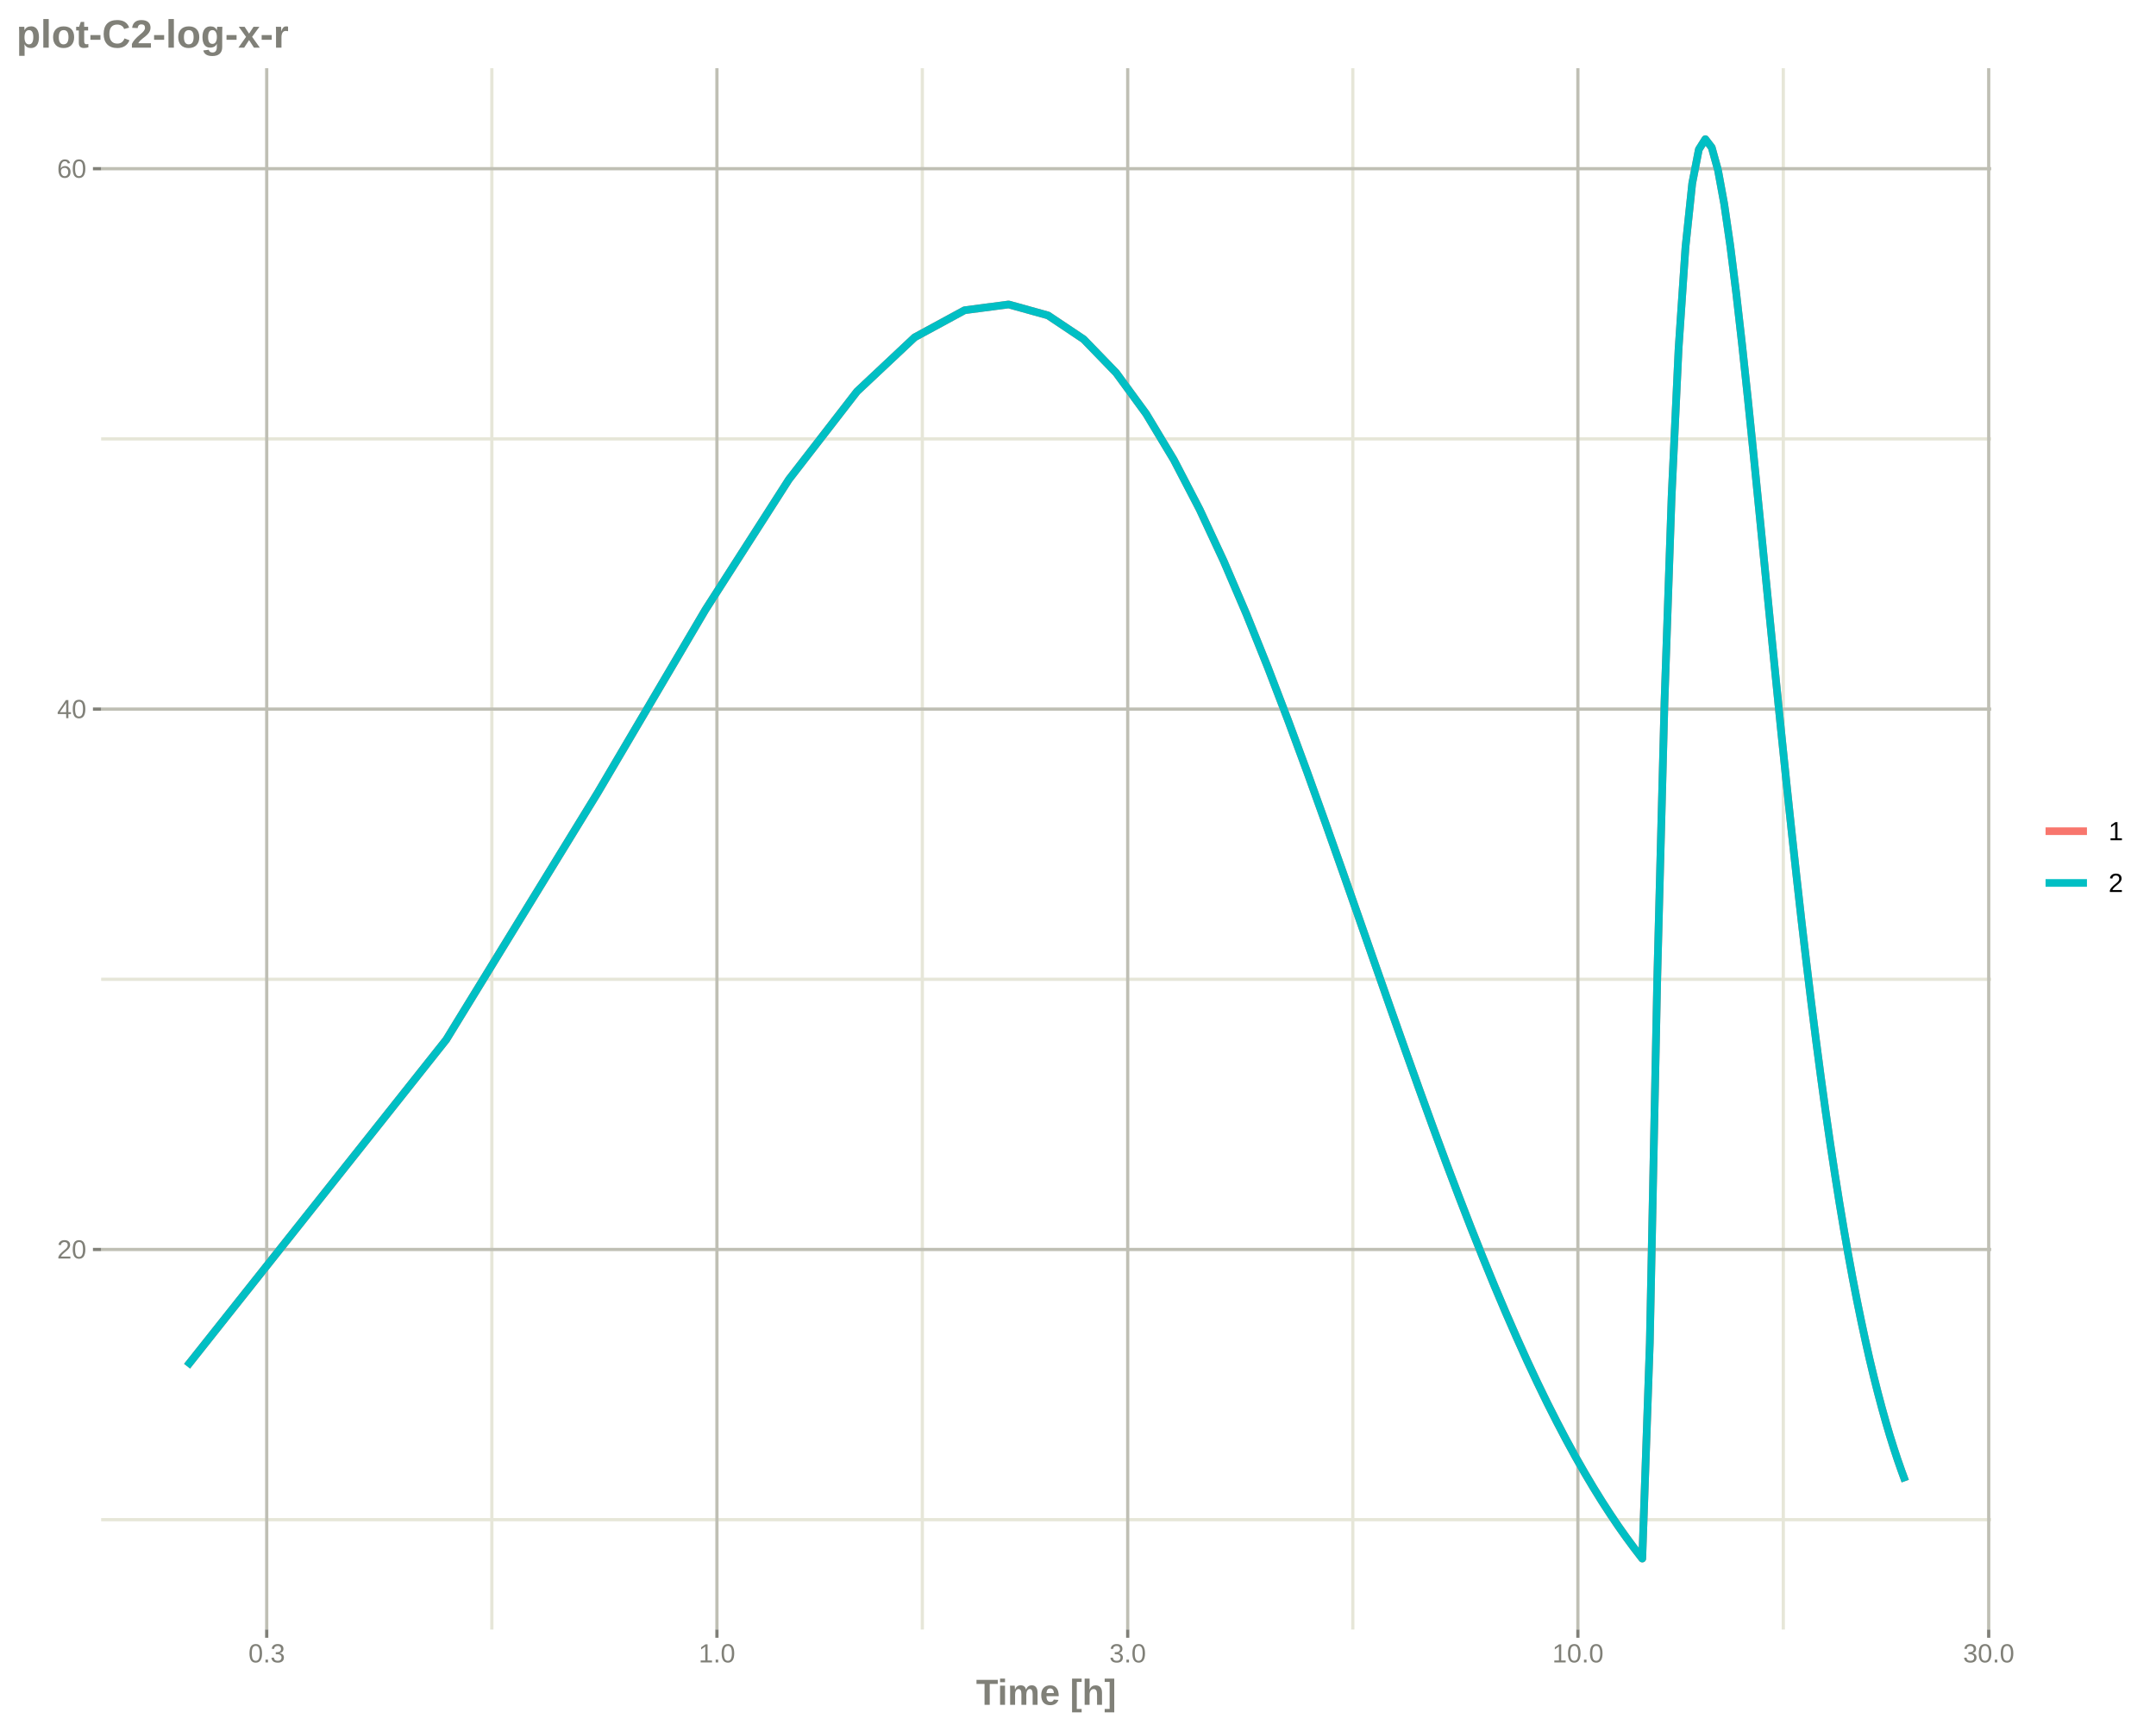
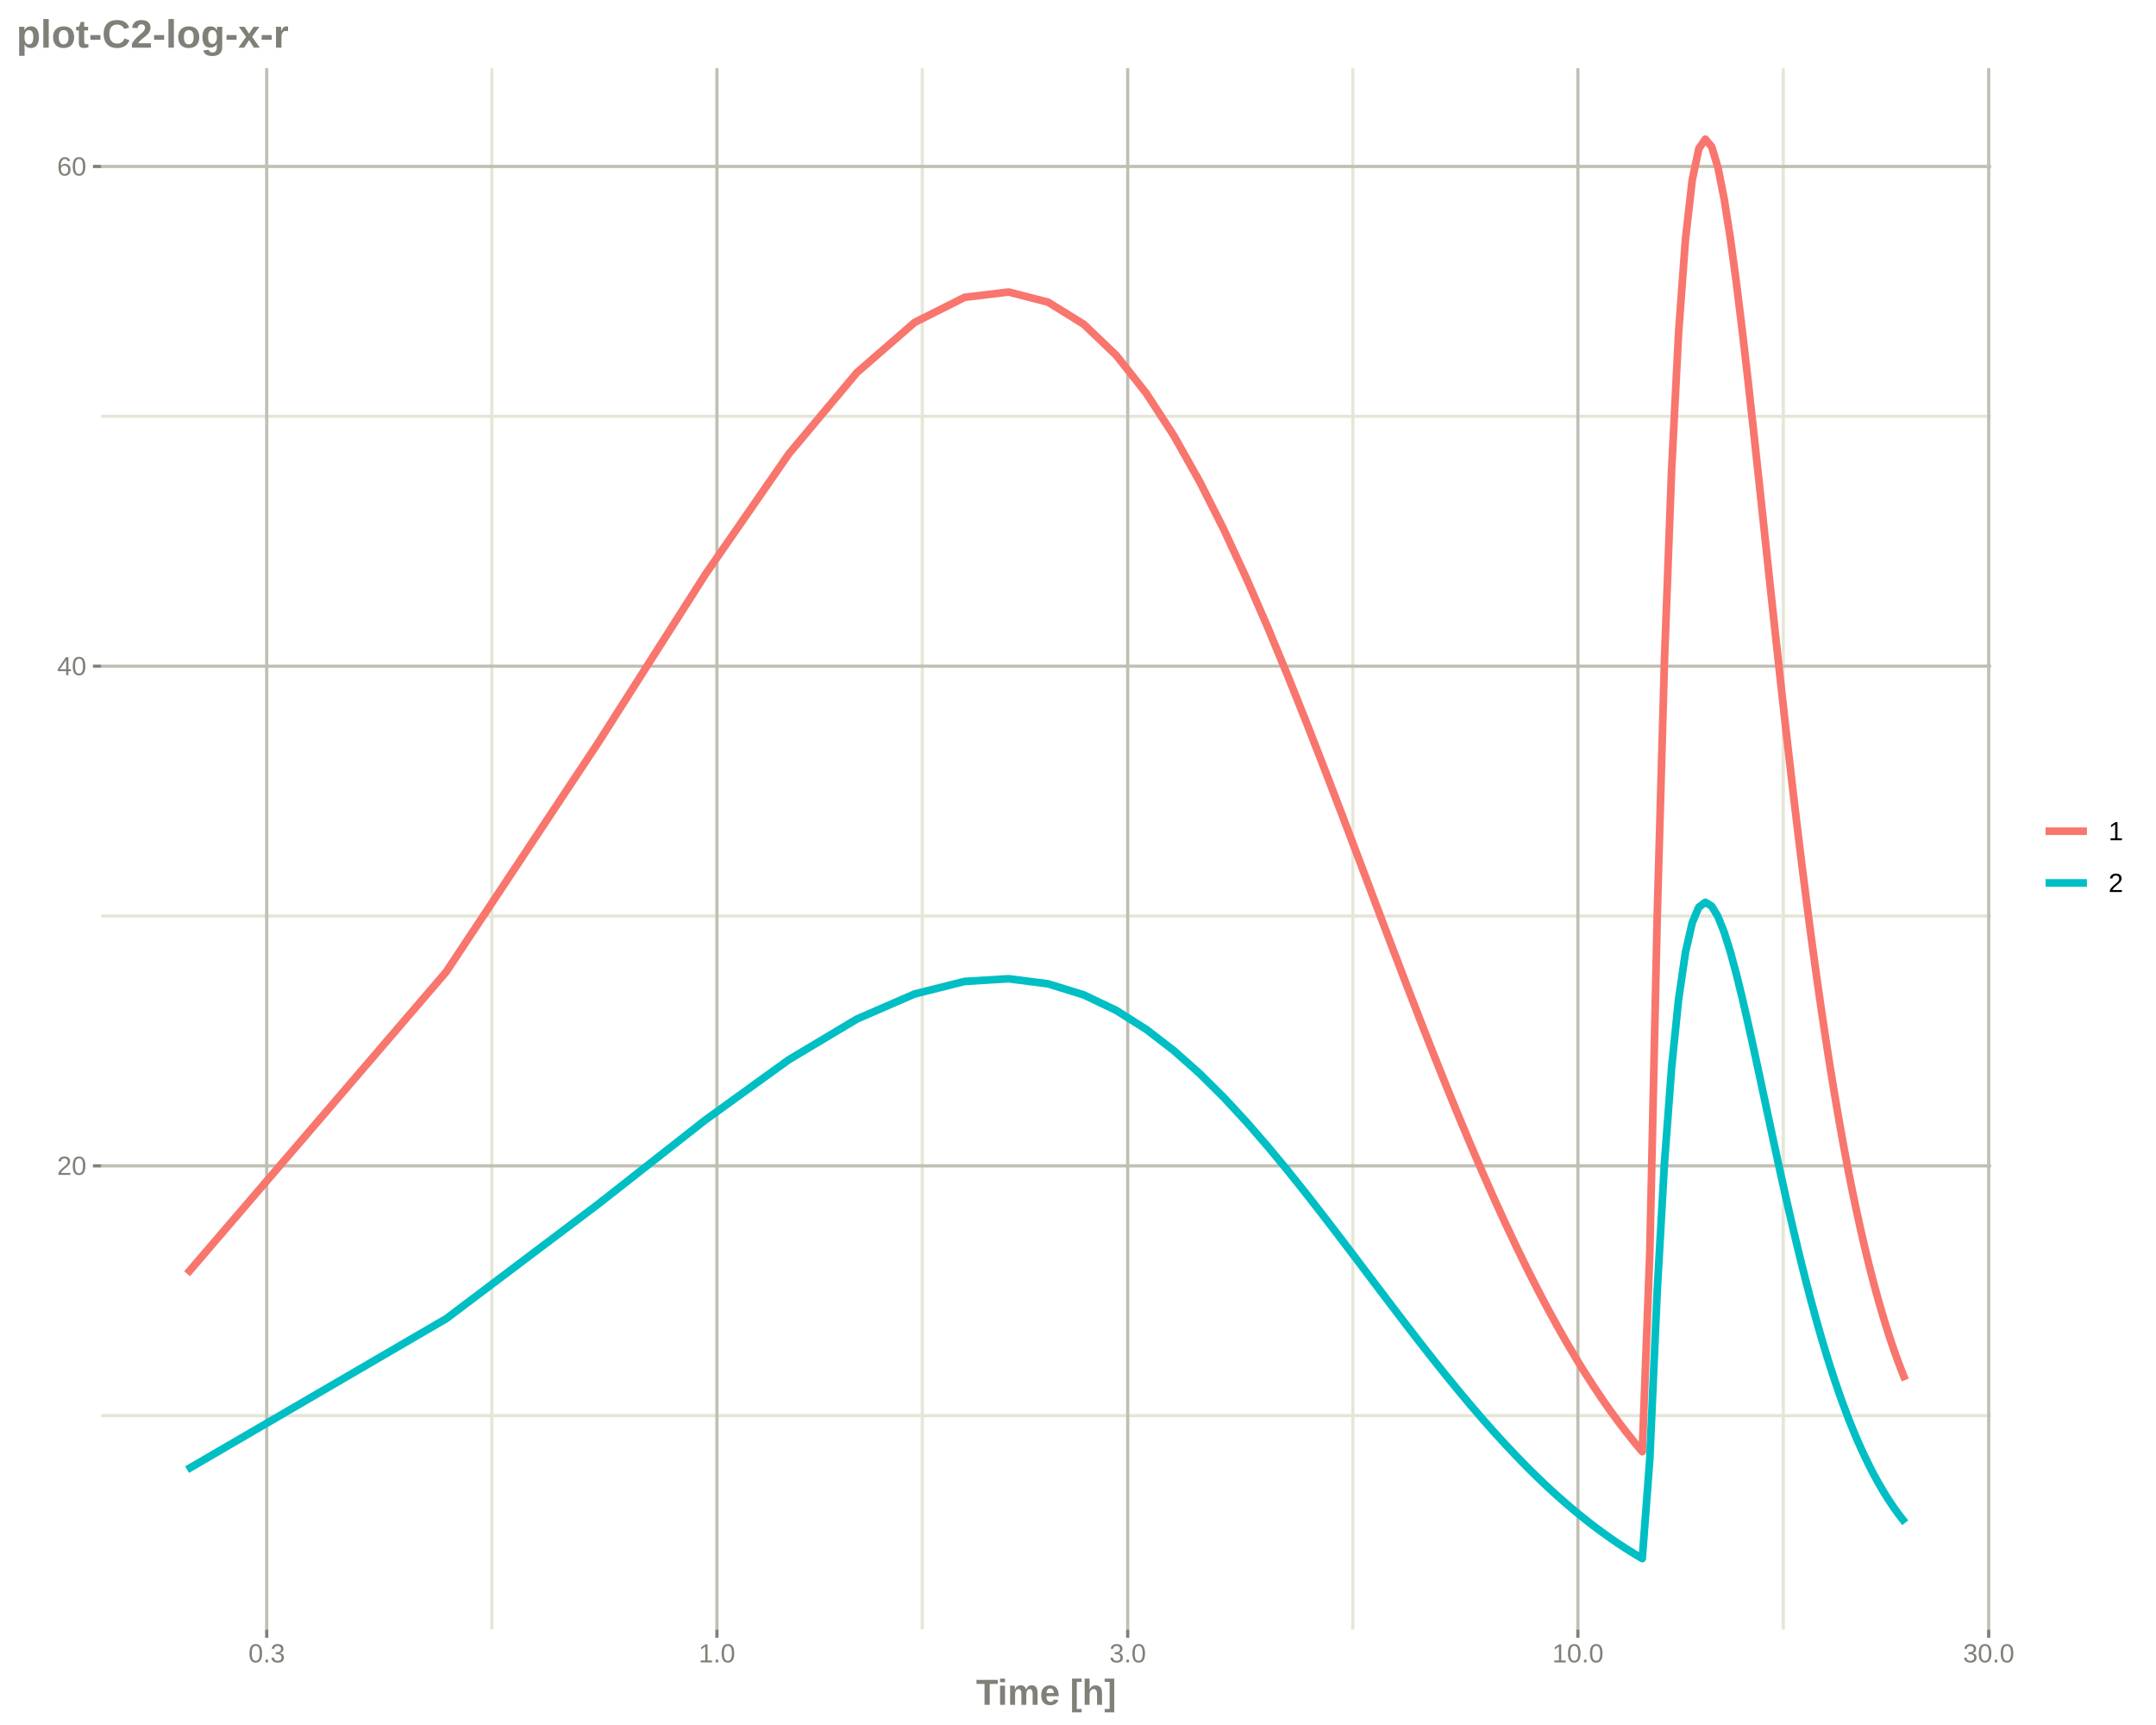
<svg xmlns="http://www.w3.org/2000/svg" viewBox="0 0 720.00 576.00">
  <defs>
    <style type="text/css">
    line, polyline, polygon, path, rect, circle {
      fill: none;
      stroke: #000000;
      stroke-linecap: round;
      stroke-linejoin: round;
      stroke-miterlimit: 10.00;
    }
  </style>
  </defs>
  <rect width="100%" height="100%" style="stroke: none; fill: #FFFFFF;" />
  <rect x="0.00" y="0.00" width="720.00" height="576.00" style="stroke-width: 1.07; stroke: #FFFFFF; fill: #FFFFFF;" />
  <defs>
    <clipPath id="cpMzMuNzh8NjY0Ljk1fDU0NC4xM3wyMi43Nw==">
      <rect x="33.78" y="22.77" width="631.18" height="521.36" />
    </clipPath>
  </defs>
  <rect x="33.78" y="22.77" width="631.18" height="521.36" style="stroke-width: 1.07; stroke: none; fill: #FFFFFF;" clip-path="url(#cpMzMuNzh8NjY0Ljk1fDU0NC4xM3wyMi43Nw==)" />
-   <polyline points="33.78,507.44 664.95,507.44 " style="stroke-width: 1.07; stroke: #E6E6D8; stroke-linecap: butt;" clip-path="url(#cpMzMuNzh8NjY0Ljk1fDU0NC4xM3wyMi43Nw==)" />
-   <polyline points="33.78,327.00 664.95,327.00 " style="stroke-width: 1.07; stroke: #E6E6D8; stroke-linecap: butt;" clip-path="url(#cpMzMuNzh8NjY0Ljk1fDU0NC4xM3wyMi43Nw==)" />
-   <polyline points="33.78,146.56 664.95,146.56 " style="stroke-width: 1.07; stroke: #E6E6D8; stroke-linecap: butt;" clip-path="url(#cpMzMuNzh8NjY0Ljk1fDU0NC4xM3wyMi43Nw==)" />
+   <polyline points="33.78,472.71 664.95,472.71 " style="stroke-width: 1.07; stroke: #E6E6D8; stroke-linecap: butt;" clip-path="url(#cpMzMuNzh8NjY0Ljk1fDU0NC4xM3wyMi43Nw==)" />
+   <polyline points="33.78,305.87 664.95,305.87 " style="stroke-width: 1.07; stroke: #E6E6D8; stroke-linecap: butt;" clip-path="url(#cpMzMuNzh8NjY0Ljk1fDU0NC4xM3wyMi43Nw==)" />
+   <polyline points="33.78,139.02 664.95,139.02 " style="stroke-width: 1.07; stroke: #E6E6D8; stroke-linecap: butt;" clip-path="url(#cpMzMuNzh8NjY0Ljk1fDU0NC4xM3wyMi43Nw==)" />
  <polyline points="164.25,544.13 164.25,22.77 " style="stroke-width: 1.07; stroke: #E6E6D8; stroke-linecap: butt;" clip-path="url(#cpMzMuNzh8NjY0Ljk1fDU0NC4xM3wyMi43Nw==)" />
  <polyline points="308.01,544.13 308.01,22.77 " style="stroke-width: 1.07; stroke: #E6E6D8; stroke-linecap: butt;" clip-path="url(#cpMzMuNzh8NjY0Ljk1fDU0NC4xM3wyMi43Nw==)" />
  <polyline points="451.77,544.13 451.77,22.77 " style="stroke-width: 1.07; stroke: #E6E6D8; stroke-linecap: butt;" clip-path="url(#cpMzMuNzh8NjY0Ljk1fDU0NC4xM3wyMi43Nw==)" />
  <polyline points="595.53,544.13 595.53,22.77 " style="stroke-width: 1.07; stroke: #E6E6D8; stroke-linecap: butt;" clip-path="url(#cpMzMuNzh8NjY0Ljk1fDU0NC4xM3wyMi43Nw==)" />
-   <polyline points="33.78,417.22 664.95,417.22 " style="stroke-width: 1.07; stroke: #BFBFB4; stroke-linecap: butt;" clip-path="url(#cpMzMuNzh8NjY0Ljk1fDU0NC4xM3wyMi43Nw==)" />
-   <polyline points="33.78,236.78 664.95,236.78 " style="stroke-width: 1.07; stroke: #BFBFB4; stroke-linecap: butt;" clip-path="url(#cpMzMuNzh8NjY0Ljk1fDU0NC4xM3wyMi43Nw==)" />
-   <polyline points="33.78,56.34 664.95,56.34 " style="stroke-width: 1.07; stroke: #BFBFB4; stroke-linecap: butt;" clip-path="url(#cpMzMuNzh8NjY0Ljk1fDU0NC4xM3wyMi43Nw==)" />
+   <polyline points="33.78,389.29 664.95,389.29 " style="stroke-width: 1.07; stroke: #BFBFB4; stroke-linecap: butt;" clip-path="url(#cpMzMuNzh8NjY0Ljk1fDU0NC4xM3wyMi43Nw==)" />
+   <polyline points="33.78,222.44 664.95,222.44 " style="stroke-width: 1.07; stroke: #BFBFB4; stroke-linecap: butt;" clip-path="url(#cpMzMuNzh8NjY0Ljk1fDU0NC4xM3wyMi43Nw==)" />
+   <polyline points="33.78,55.59 664.95,55.59 " style="stroke-width: 1.07; stroke: #BFBFB4; stroke-linecap: butt;" clip-path="url(#cpMzMuNzh8NjY0Ljk1fDU0NC4xM3wyMi43Nw==)" />
  <polyline points="89.07,544.13 89.07,22.77 " style="stroke-width: 1.07; stroke: #BFBFB4; stroke-linecap: butt;" clip-path="url(#cpMzMuNzh8NjY0Ljk1fDU0NC4xM3wyMi43Nw==)" />
  <polyline points="239.42,544.13 239.42,22.77 " style="stroke-width: 1.07; stroke: #BFBFB4; stroke-linecap: butt;" clip-path="url(#cpMzMuNzh8NjY0Ljk1fDU0NC4xM3wyMi43Nw==)" />
  <polyline points="376.60,544.13 376.60,22.77 " style="stroke-width: 1.07; stroke: #BFBFB4; stroke-linecap: butt;" clip-path="url(#cpMzMuNzh8NjY0Ljk1fDU0NC4xM3wyMi43Nw==)" />
  <polyline points="526.94,544.13 526.94,22.77 " style="stroke-width: 1.07; stroke: #BFBFB4; stroke-linecap: butt;" clip-path="url(#cpMzMuNzh8NjY0Ljk1fDU0NC4xM3wyMi43Nw==)" />
  <polyline points="664.13,544.13 664.13,22.77 " style="stroke-width: 1.07; stroke: #BFBFB4; stroke-linecap: butt;" clip-path="url(#cpMzMuNzh8NjY0Ljk1fDU0NC4xM3wyMi43Nw==)" />
-   <polyline points="62.47,456.19 149.02,347.16 199.65,264.61 235.57,203.62 263.44,160.12 286.20,130.72 305.45,112.64 322.13,103.59 336.84,101.66 349.99,105.32 361.89,113.28 372.76,124.51 382.75,138.16 392.01,153.54 400.62,170.10 408.68,187.39 416.25,205.07 423.39,222.84 430.14,240.49 436.55,257.85 442.64,274.79 448.45,291.22 454.00,307.06 459.31,322.27 464.41,336.82 469.31,350.70 474.02,363.89 478.56,376.41 482.94,388.26 487.18,399.46 491.27,410.03 495.24,419.99 499.08,429.37 502.81,438.19 506.43,446.48 509.94,454.27 513.36,461.58 516.69,468.43 519.94,474.85 523.10,480.87 526.18,486.51 529.19,491.79 532.13,496.74 535.00,501.37 537.81,505.70 540.55,509.76 543.24,513.55 545.87,517.11 548.44,520.43 550.96,448.34 553.44,326.82 555.86,234.43 558.24,165.78 560.57,116.39 562.87,82.56 565.12,61.24 567.33,49.90 569.50,46.47 571.63,49.24 573.73,56.82 575.79,68.05 577.82,82.01 579.82,97.95 581.79,115.24 583.73,133.41 585.63,152.04 587.51,170.85 589.36,189.57 591.18,208.03 592.98,226.07 594.75,243.59 596.50,260.51 598.22,276.78 599.92,292.36 601.59,307.24 603.25,321.39 604.88,334.84 606.49,347.58 608.08,359.64 609.65,371.03 611.20,381.78 612.74,391.90 614.25,401.44 615.75,410.41 617.22,418.84 618.68,426.76 620.13,434.20 621.56,441.18 622.97,447.73 624.36,453.88 625.74,459.64 627.11,465.05 628.46,470.12 629.79,474.87 631.11,479.33 632.42,483.51 633.71,487.43 635.00,491.11 636.26,494.56 " style="stroke-width: 2.56; stroke: #F8766D; stroke-linecap: butt;" clip-path="url(#cpMzMuNzh8NjY0Ljk1fDU0NC4xM3wyMi43Nw==)" />
-   <polyline points="62.47,456.19 149.02,347.16 199.65,264.61 235.57,203.62 263.44,160.12 286.20,130.72 305.45,112.64 322.13,103.59 336.84,101.66 349.99,105.32 361.89,113.28 372.76,124.51 382.75,138.16 392.01,153.54 400.62,170.10 408.68,187.39 416.25,205.07 423.39,222.84 430.14,240.49 436.55,257.85 442.64,274.79 448.45,291.22 454.00,307.06 459.31,322.27 464.41,336.82 469.31,350.70 474.02,363.89 478.56,376.41 482.94,388.26 487.18,399.46 491.27,410.03 495.24,419.99 499.08,429.37 502.81,438.19 506.43,446.48 509.94,454.27 513.36,461.58 516.69,468.43 519.94,474.85 523.10,480.87 526.18,486.51 529.19,491.79 532.13,496.74 535.00,501.37 537.81,505.70 540.55,509.76 543.24,513.55 545.87,517.11 548.44,520.43 550.96,448.34 553.44,326.82 555.86,234.43 558.24,165.78 560.57,116.39 562.87,82.56 565.12,61.24 567.33,49.90 569.50,46.47 571.63,49.24 573.73,56.82 575.79,68.05 577.82,82.01 579.82,97.95 581.79,115.24 583.73,133.41 585.63,152.04 587.51,170.85 589.36,189.57 591.18,208.03 592.98,226.07 594.75,243.59 596.50,260.51 598.22,276.78 599.92,292.36 601.59,307.24 603.25,321.39 604.88,334.84 606.49,347.58 608.08,359.64 609.65,371.03 611.20,381.78 612.74,391.90 614.25,401.44 615.75,410.41 617.22,418.84 618.68,426.76 620.13,434.20 621.56,441.18 622.97,447.73 624.36,453.88 625.74,459.64 627.11,465.05 628.46,470.12 629.79,474.87 631.11,479.33 632.42,483.51 633.71,487.43 635.00,491.11 636.26,494.56 " style="stroke-width: 2.56; stroke: #00BFC4; stroke-linecap: butt;" clip-path="url(#cpMzMuNzh8NjY0Ljk1fDU0NC4xM3wyMi43Nw==)" />
+   <polyline points="62.47,425.33 149.02,324.50 199.65,248.17 235.57,191.78 263.44,151.55 286.20,124.37 305.45,107.66 322.13,99.28 336.84,97.51 349.99,100.89 361.89,108.25 372.76,118.63 382.75,131.25 392.01,145.47 400.62,160.79 408.68,176.78 416.25,193.12 423.39,209.55 430.14,225.88 436.55,241.93 442.64,257.59 448.45,272.78 454.00,287.43 459.31,301.49 464.41,314.95 469.31,327.78 474.02,339.98 478.56,351.55 482.94,362.51 487.18,372.87 491.27,382.64 495.24,391.85 499.08,400.53 502.81,408.69 506.43,416.35 509.94,423.55 513.36,430.31 516.69,436.64 519.94,442.58 523.10,448.15 526.18,453.36 529.19,458.25 532.13,462.82 535.00,467.10 537.81,471.11 540.55,474.86 543.24,478.37 545.87,481.65 548.44,484.73 550.96,418.07 553.44,305.70 555.86,220.27 558.24,156.79 560.57,111.12 562.87,79.84 565.12,60.12 567.33,49.64 569.50,46.47 571.63,49.03 573.73,56.04 575.79,66.43 577.82,79.34 579.82,94.07 581.79,110.06 583.73,126.86 585.63,144.09 587.51,161.48 589.36,178.79 591.18,195.86 592.98,212.54 594.75,228.74 596.50,244.39 598.22,259.43 599.92,273.84 601.59,287.59 603.25,300.68 604.88,313.12 606.49,324.90 608.08,336.05 609.65,346.58 611.20,356.52 612.74,365.88 614.25,374.70 615.75,382.99 617.22,390.79 618.68,398.11 620.13,404.99 621.56,411.45 622.97,417.51 624.36,423.19 625.74,428.52 627.11,433.52 628.46,438.21 629.79,442.60 631.11,446.72 632.42,450.59 633.71,454.21 635.00,457.61 636.26,460.80 " style="stroke-width: 2.56; stroke: #F8766D; stroke-linecap: butt;" clip-path="url(#cpMzMuNzh8NjY0Ljk1fDU0NC4xM3wyMi43Nw==)" />
+   <polyline points="62.47,490.73 149.02,440.32 199.65,402.16 235.57,373.96 263.44,353.85 286.20,340.25 305.45,331.90 322.13,327.71 336.84,326.82 349.99,328.51 361.89,332.19 372.76,337.38 382.75,343.69 392.01,350.81 400.62,358.46 408.68,366.46 416.25,374.63 423.39,382.85 430.14,391.01 436.55,399.03 442.64,406.87 448.45,414.46 454.00,421.78 459.31,428.82 464.41,435.54 469.31,441.96 474.02,448.06 478.56,453.84 482.94,459.32 487.18,464.50 491.27,469.39 495.24,474.00 499.08,478.33 502.81,482.41 506.43,486.24 509.94,489.84 513.36,493.22 516.69,496.39 519.94,499.36 523.10,502.14 526.18,504.75 529.19,507.19 532.13,509.48 535.00,511.62 537.81,513.62 540.55,515.50 543.24,517.25 545.87,518.89 548.44,520.43 550.96,487.10 553.44,430.92 555.86,388.20 558.24,356.46 560.57,333.63 562.87,317.99 565.12,308.13 567.33,302.89 569.50,301.30 571.63,302.58 573.73,306.09 575.79,311.28 577.82,317.74 579.82,325.10 581.79,333.10 583.73,341.50 585.63,350.11 587.51,358.81 589.36,367.46 591.18,376.00 592.98,384.34 594.75,392.44 596.50,400.26 598.22,407.78 599.92,414.99 601.59,421.86 603.25,428.41 604.88,434.63 606.49,440.52 608.08,446.09 609.65,451.36 611.20,456.33 612.74,461.01 614.25,465.42 615.75,469.56 617.22,473.46 618.68,477.12 620.13,480.56 621.56,483.79 622.97,486.82 624.36,489.66 625.74,492.33 627.11,494.83 628.46,497.17 629.79,499.37 631.11,501.43 632.42,503.36 633.71,505.17 635.00,506.87 636.26,508.47 " style="stroke-width: 2.56; stroke: #00BFC4; stroke-linecap: butt;" clip-path="url(#cpMzMuNzh8NjY0Ljk1fDU0NC4xM3wyMi43Nw==)" />
  <defs>
    <clipPath id="cpMC4wMHw3MjAuMDB8NTc2LjAwfDAuMDA=">
      <rect x="0.00" y="0.00" width="720.00" height="576.00" />
    </clipPath>
  </defs>
  <g clip-path="url(#cpMC4wMHw3MjAuMDB8NTc2LjAwfDAuMDA=)">
-     <text x="19.06" y="420.24" style="font-size: 8.80px; fill: #808078; font-family: Liberation Sans;" textLength="9.78px" lengthAdjust="spacingAndGlyphs">20</text>
+     <text x="19.06" y="392.31" style="font-size: 8.80px; fill: #808078; font-family: Liberation Sans;" textLength="9.78px" lengthAdjust="spacingAndGlyphs">20</text>
  </g>
  <g clip-path="url(#cpMC4wMHw3MjAuMDB8NTc2LjAwfDAuMDA=)">
-     <text x="19.06" y="239.80" style="font-size: 8.80px; fill: #808078; font-family: Liberation Sans;" textLength="9.78px" lengthAdjust="spacingAndGlyphs">40</text>
+     <text x="19.06" y="225.47" style="font-size: 8.80px; fill: #808078; font-family: Liberation Sans;" textLength="9.78px" lengthAdjust="spacingAndGlyphs">40</text>
  </g>
  <g clip-path="url(#cpMC4wMHw3MjAuMDB8NTc2LjAwfDAuMDA=)">
-     <text x="19.06" y="59.36" style="font-size: 8.80px; fill: #808078; font-family: Liberation Sans;" textLength="9.78px" lengthAdjust="spacingAndGlyphs">60</text>
+     <text x="19.06" y="58.62" style="font-size: 8.80px; fill: #808078; font-family: Liberation Sans;" textLength="9.78px" lengthAdjust="spacingAndGlyphs">60</text>
  </g>
-   <polyline points="31.04,417.22 33.78,417.22 " style="stroke-width: 1.07; stroke: #808078; stroke-linecap: butt;" clip-path="url(#cpMC4wMHw3MjAuMDB8NTc2LjAwfDAuMDA=)" />
-   <polyline points="31.04,236.78 33.78,236.78 " style="stroke-width: 1.07; stroke: #808078; stroke-linecap: butt;" clip-path="url(#cpMC4wMHw3MjAuMDB8NTc2LjAwfDAuMDA=)" />
-   <polyline points="31.04,56.34 33.78,56.34 " style="stroke-width: 1.07; stroke: #808078; stroke-linecap: butt;" clip-path="url(#cpMC4wMHw3MjAuMDB8NTc2LjAwfDAuMDA=)" />
+   <polyline points="31.04,389.29 33.78,389.29 " style="stroke-width: 1.07; stroke: #808078; stroke-linecap: butt;" clip-path="url(#cpMC4wMHw3MjAuMDB8NTc2LjAwfDAuMDA=)" />
+   <polyline points="31.04,222.44 33.78,222.44 " style="stroke-width: 1.07; stroke: #808078; stroke-linecap: butt;" clip-path="url(#cpMC4wMHw3MjAuMDB8NTc2LjAwfDAuMDA=)" />
+   <polyline points="31.04,55.59 33.78,55.59 " style="stroke-width: 1.07; stroke: #808078; stroke-linecap: butt;" clip-path="url(#cpMC4wMHw3MjAuMDB8NTc2LjAwfDAuMDA=)" />
  <polyline points="89.07,546.87 89.07,544.13 " style="stroke-width: 1.07; stroke: #808078; stroke-linecap: butt;" clip-path="url(#cpMC4wMHw3MjAuMDB8NTc2LjAwfDAuMDA=)" />
  <polyline points="239.42,546.87 239.42,544.13 " style="stroke-width: 1.07; stroke: #808078; stroke-linecap: butt;" clip-path="url(#cpMC4wMHw3MjAuMDB8NTc2LjAwfDAuMDA=)" />
  <polyline points="376.60,546.87 376.60,544.13 " style="stroke-width: 1.07; stroke: #808078; stroke-linecap: butt;" clip-path="url(#cpMC4wMHw3MjAuMDB8NTc2LjAwfDAuMDA=)" />
  <polyline points="526.94,546.87 526.94,544.13 " style="stroke-width: 1.07; stroke: #808078; stroke-linecap: butt;" clip-path="url(#cpMC4wMHw3MjAuMDB8NTc2LjAwfDAuMDA=)" />
  <polyline points="664.13,546.87 664.13,544.13 " style="stroke-width: 1.07; stroke: #808078; stroke-linecap: butt;" clip-path="url(#cpMC4wMHw3MjAuMDB8NTc2LjAwfDAuMDA=)" />
  <g clip-path="url(#cpMC4wMHw3MjAuMDB8NTc2LjAwfDAuMDA=)">
    <text x="82.97" y="555.11" style="font-size: 8.80px; fill: #808078; font-family: Liberation Sans;" textLength="12.22px" lengthAdjust="spacingAndGlyphs">0.3</text>
  </g>
  <g clip-path="url(#cpMC4wMHw3MjAuMDB8NTc2LjAwfDAuMDA=)">
    <text x="233.31" y="555.11" style="font-size: 8.80px; fill: #808078; font-family: Liberation Sans;" textLength="12.22px" lengthAdjust="spacingAndGlyphs">1.0</text>
  </g>
  <g clip-path="url(#cpMC4wMHw3MjAuMDB8NTc2LjAwfDAuMDA=)">
    <text x="370.49" y="555.11" style="font-size: 8.80px; fill: #808078; font-family: Liberation Sans;" textLength="12.22px" lengthAdjust="spacingAndGlyphs">3.0</text>
  </g>
  <g clip-path="url(#cpMC4wMHw3MjAuMDB8NTc2LjAwfDAuMDA=)">
    <text x="518.39" y="555.11" style="font-size: 8.80px; fill: #808078; font-family: Liberation Sans;" textLength="17.11px" lengthAdjust="spacingAndGlyphs">10.0</text>
  </g>
  <g clip-path="url(#cpMC4wMHw3MjAuMDB8NTc2LjAwfDAuMDA=)">
    <text x="655.57" y="555.11" style="font-size: 8.80px; fill: #808078; font-family: Liberation Sans;" textLength="17.11px" lengthAdjust="spacingAndGlyphs">30.0</text>
  </g>
  <g clip-path="url(#cpMC4wMHw3MjAuMDB8NTc2LjAwfDAuMDA=)">
    <text x="325.96" y="569.26" style="font-size: 12.10px; font-weight: bold; fill: #808078; font-family: Liberation Sans;" textLength="46.81px" lengthAdjust="spacingAndGlyphs">Time [h]</text>
  </g>
  <rect x="675.91" y="257.95" width="38.61" height="51.00" style="stroke-width: 1.07; stroke: none; fill: #FFFFFF;" clip-path="url(#cpMC4wMHw3MjAuMDB8NTc2LjAwfDAuMDA=)" />
  <rect x="681.39" y="268.91" width="17.28" height="17.28" style="stroke-width: 1.07; stroke: none; fill: #FFFFFF;" clip-path="url(#cpMC4wMHw3MjAuMDB8NTc2LjAwfDAuMDA=)" />
  <line x1="683.12" y1="277.55" x2="696.94" y2="277.55" style="stroke-width: 2.56; stroke: #F8766D; stroke-linecap: butt;" clip-path="url(#cpMC4wMHw3MjAuMDB8NTc2LjAwfDAuMDA=)" />
  <rect x="681.39" y="286.19" width="17.28" height="17.28" style="stroke-width: 1.07; stroke: none; fill: #FFFFFF;" clip-path="url(#cpMC4wMHw3MjAuMDB8NTc2LjAwfDAuMDA=)" />
  <line x1="683.12" y1="294.83" x2="696.94" y2="294.83" style="stroke-width: 2.56; stroke: #00BFC4; stroke-linecap: butt;" clip-path="url(#cpMC4wMHw3MjAuMDB8NTc2LjAwfDAuMDA=)" />
  <g clip-path="url(#cpMC4wMHw3MjAuMDB8NTc2LjAwfDAuMDA=)">
    <text x="704.15" y="280.57" style="font-size: 8.80px; font-family: Liberation Sans;" textLength="4.89px" lengthAdjust="spacingAndGlyphs">1</text>
  </g>
  <g clip-path="url(#cpMC4wMHw3MjAuMDB8NTc2LjAwfDAuMDA=)">
    <text x="704.15" y="297.85" style="font-size: 8.80px; font-family: Liberation Sans;" textLength="4.89px" lengthAdjust="spacingAndGlyphs">2</text>
  </g>
  <g clip-path="url(#cpMC4wMHw3MjAuMDB8NTc2LjAwfDAuMDA=)">
    <text x="5.48" y="15.92" style="font-size: 13.20px; font-weight: bold; fill: #808078; font-family: Liberation Sans;" textLength="90.83px" lengthAdjust="spacingAndGlyphs">plot-C2-log-x-r</text>
  </g>
</svg>
